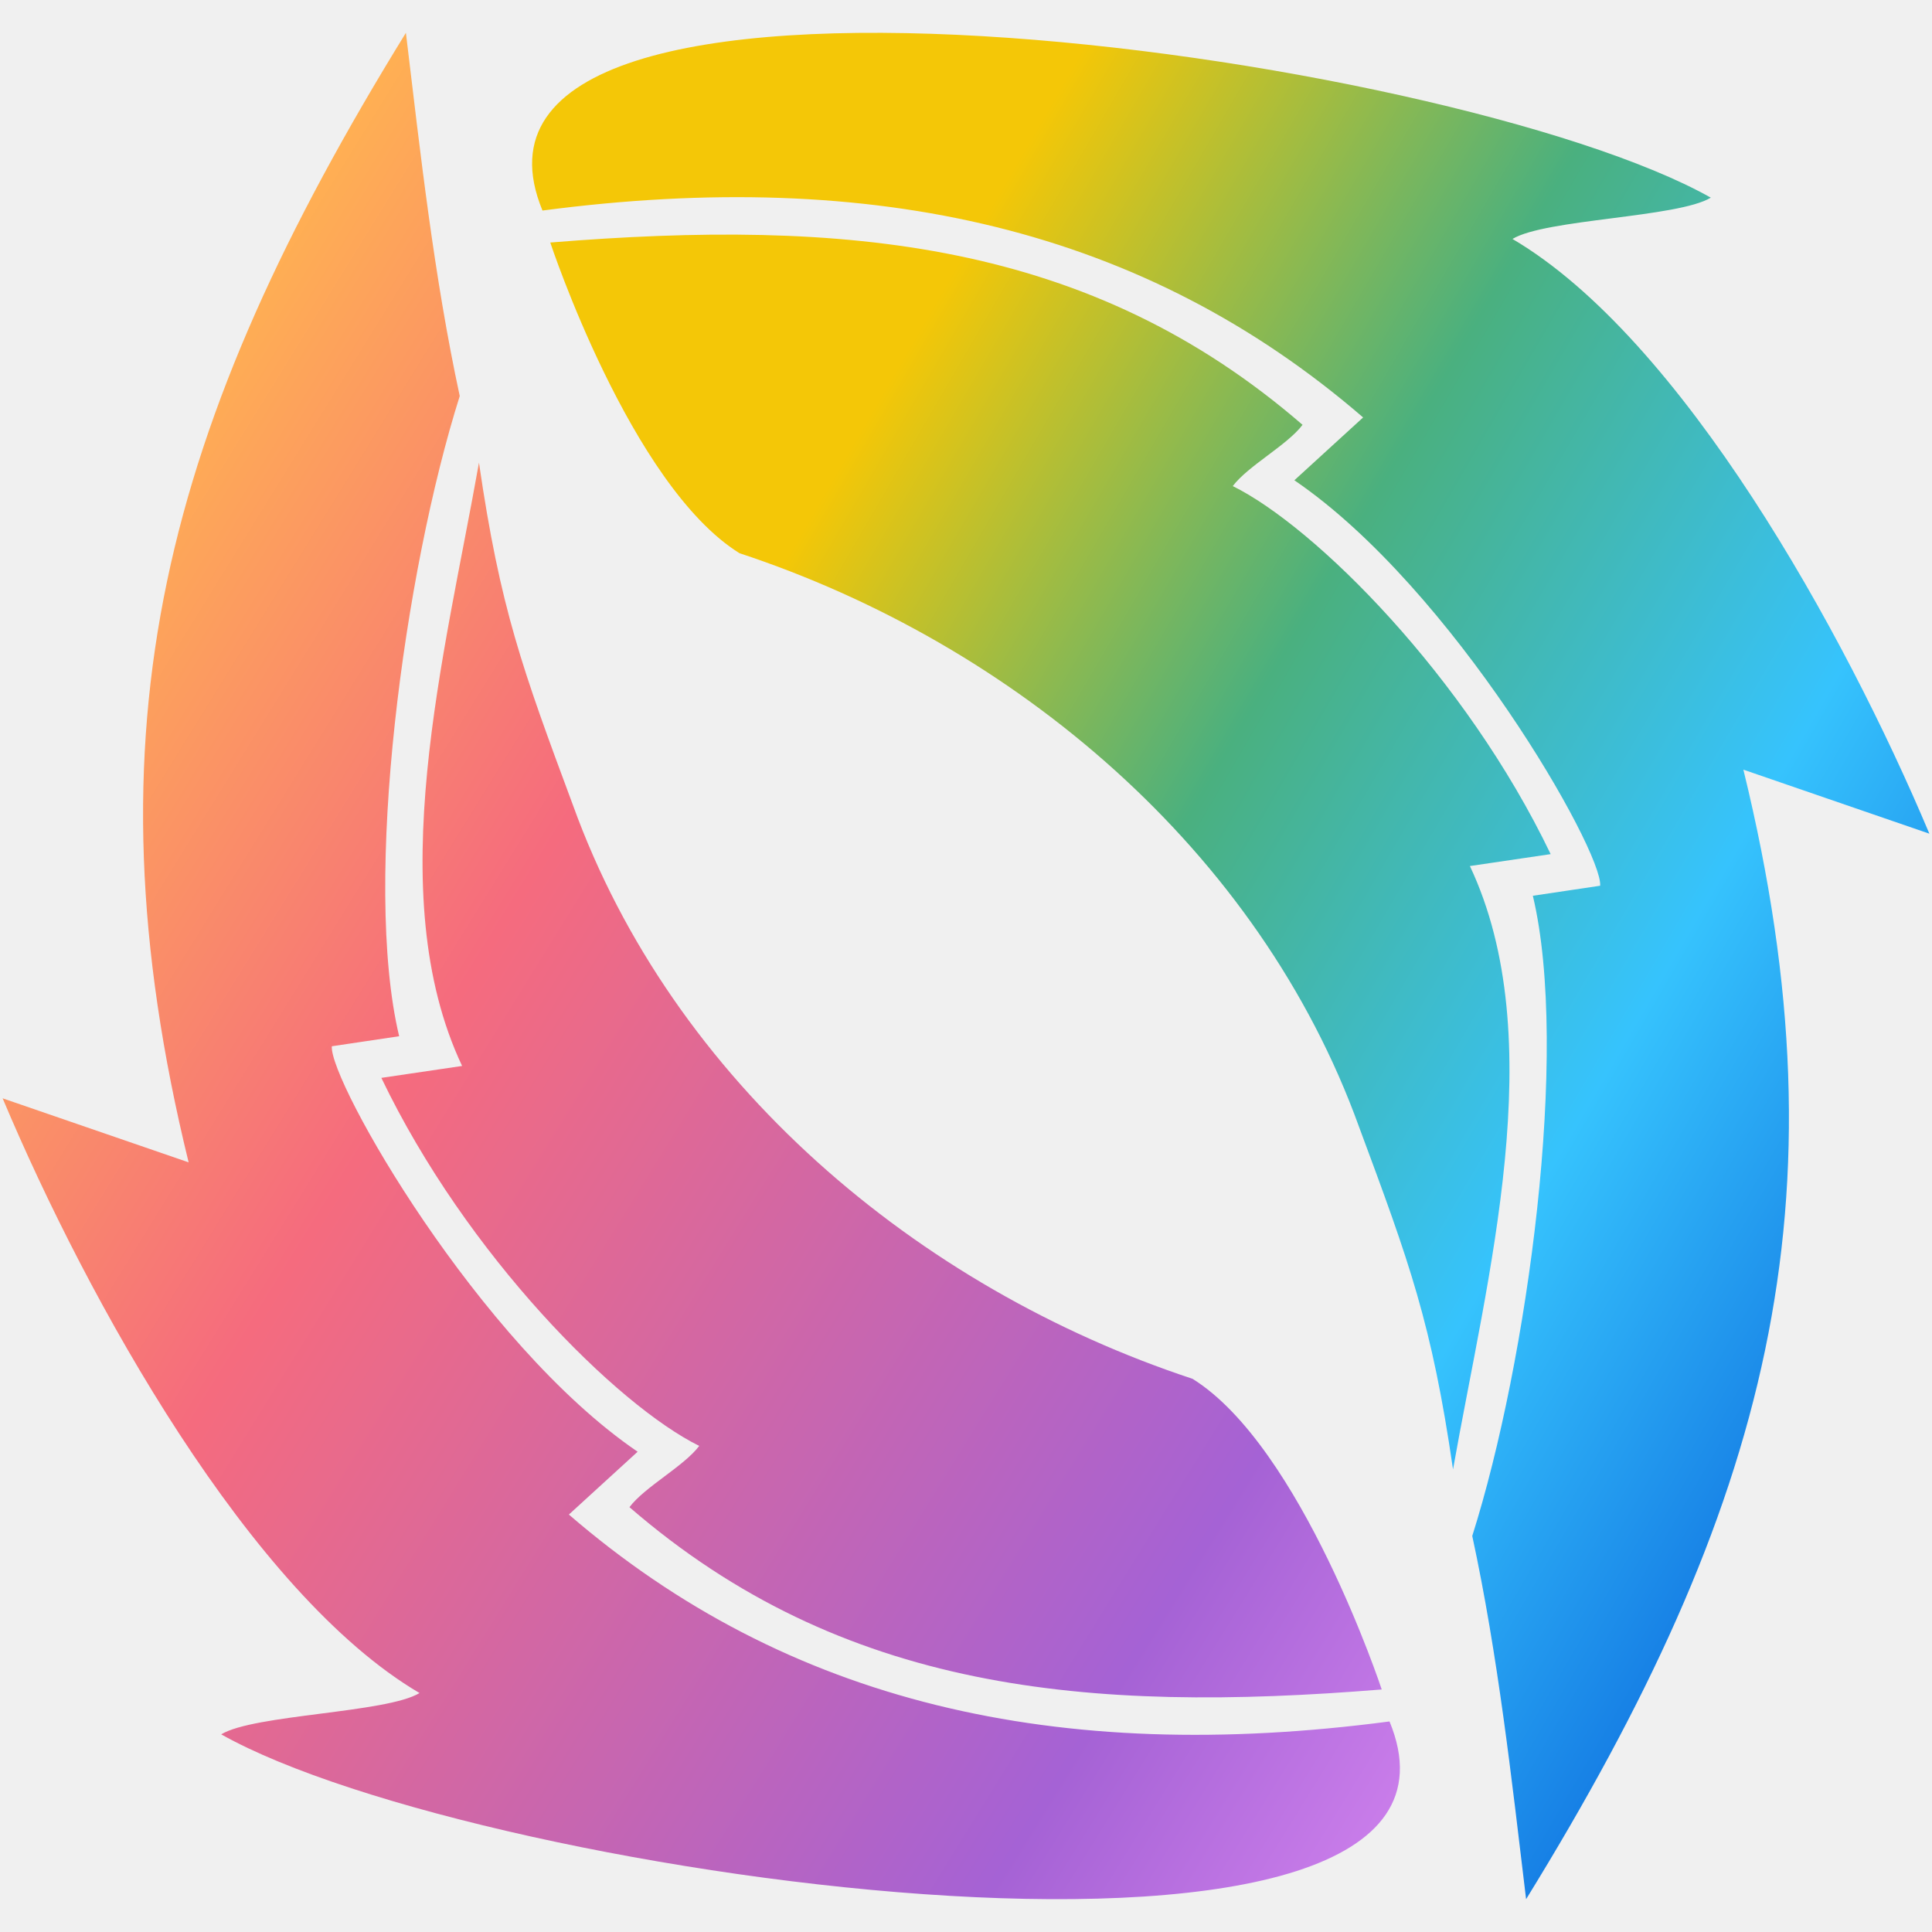
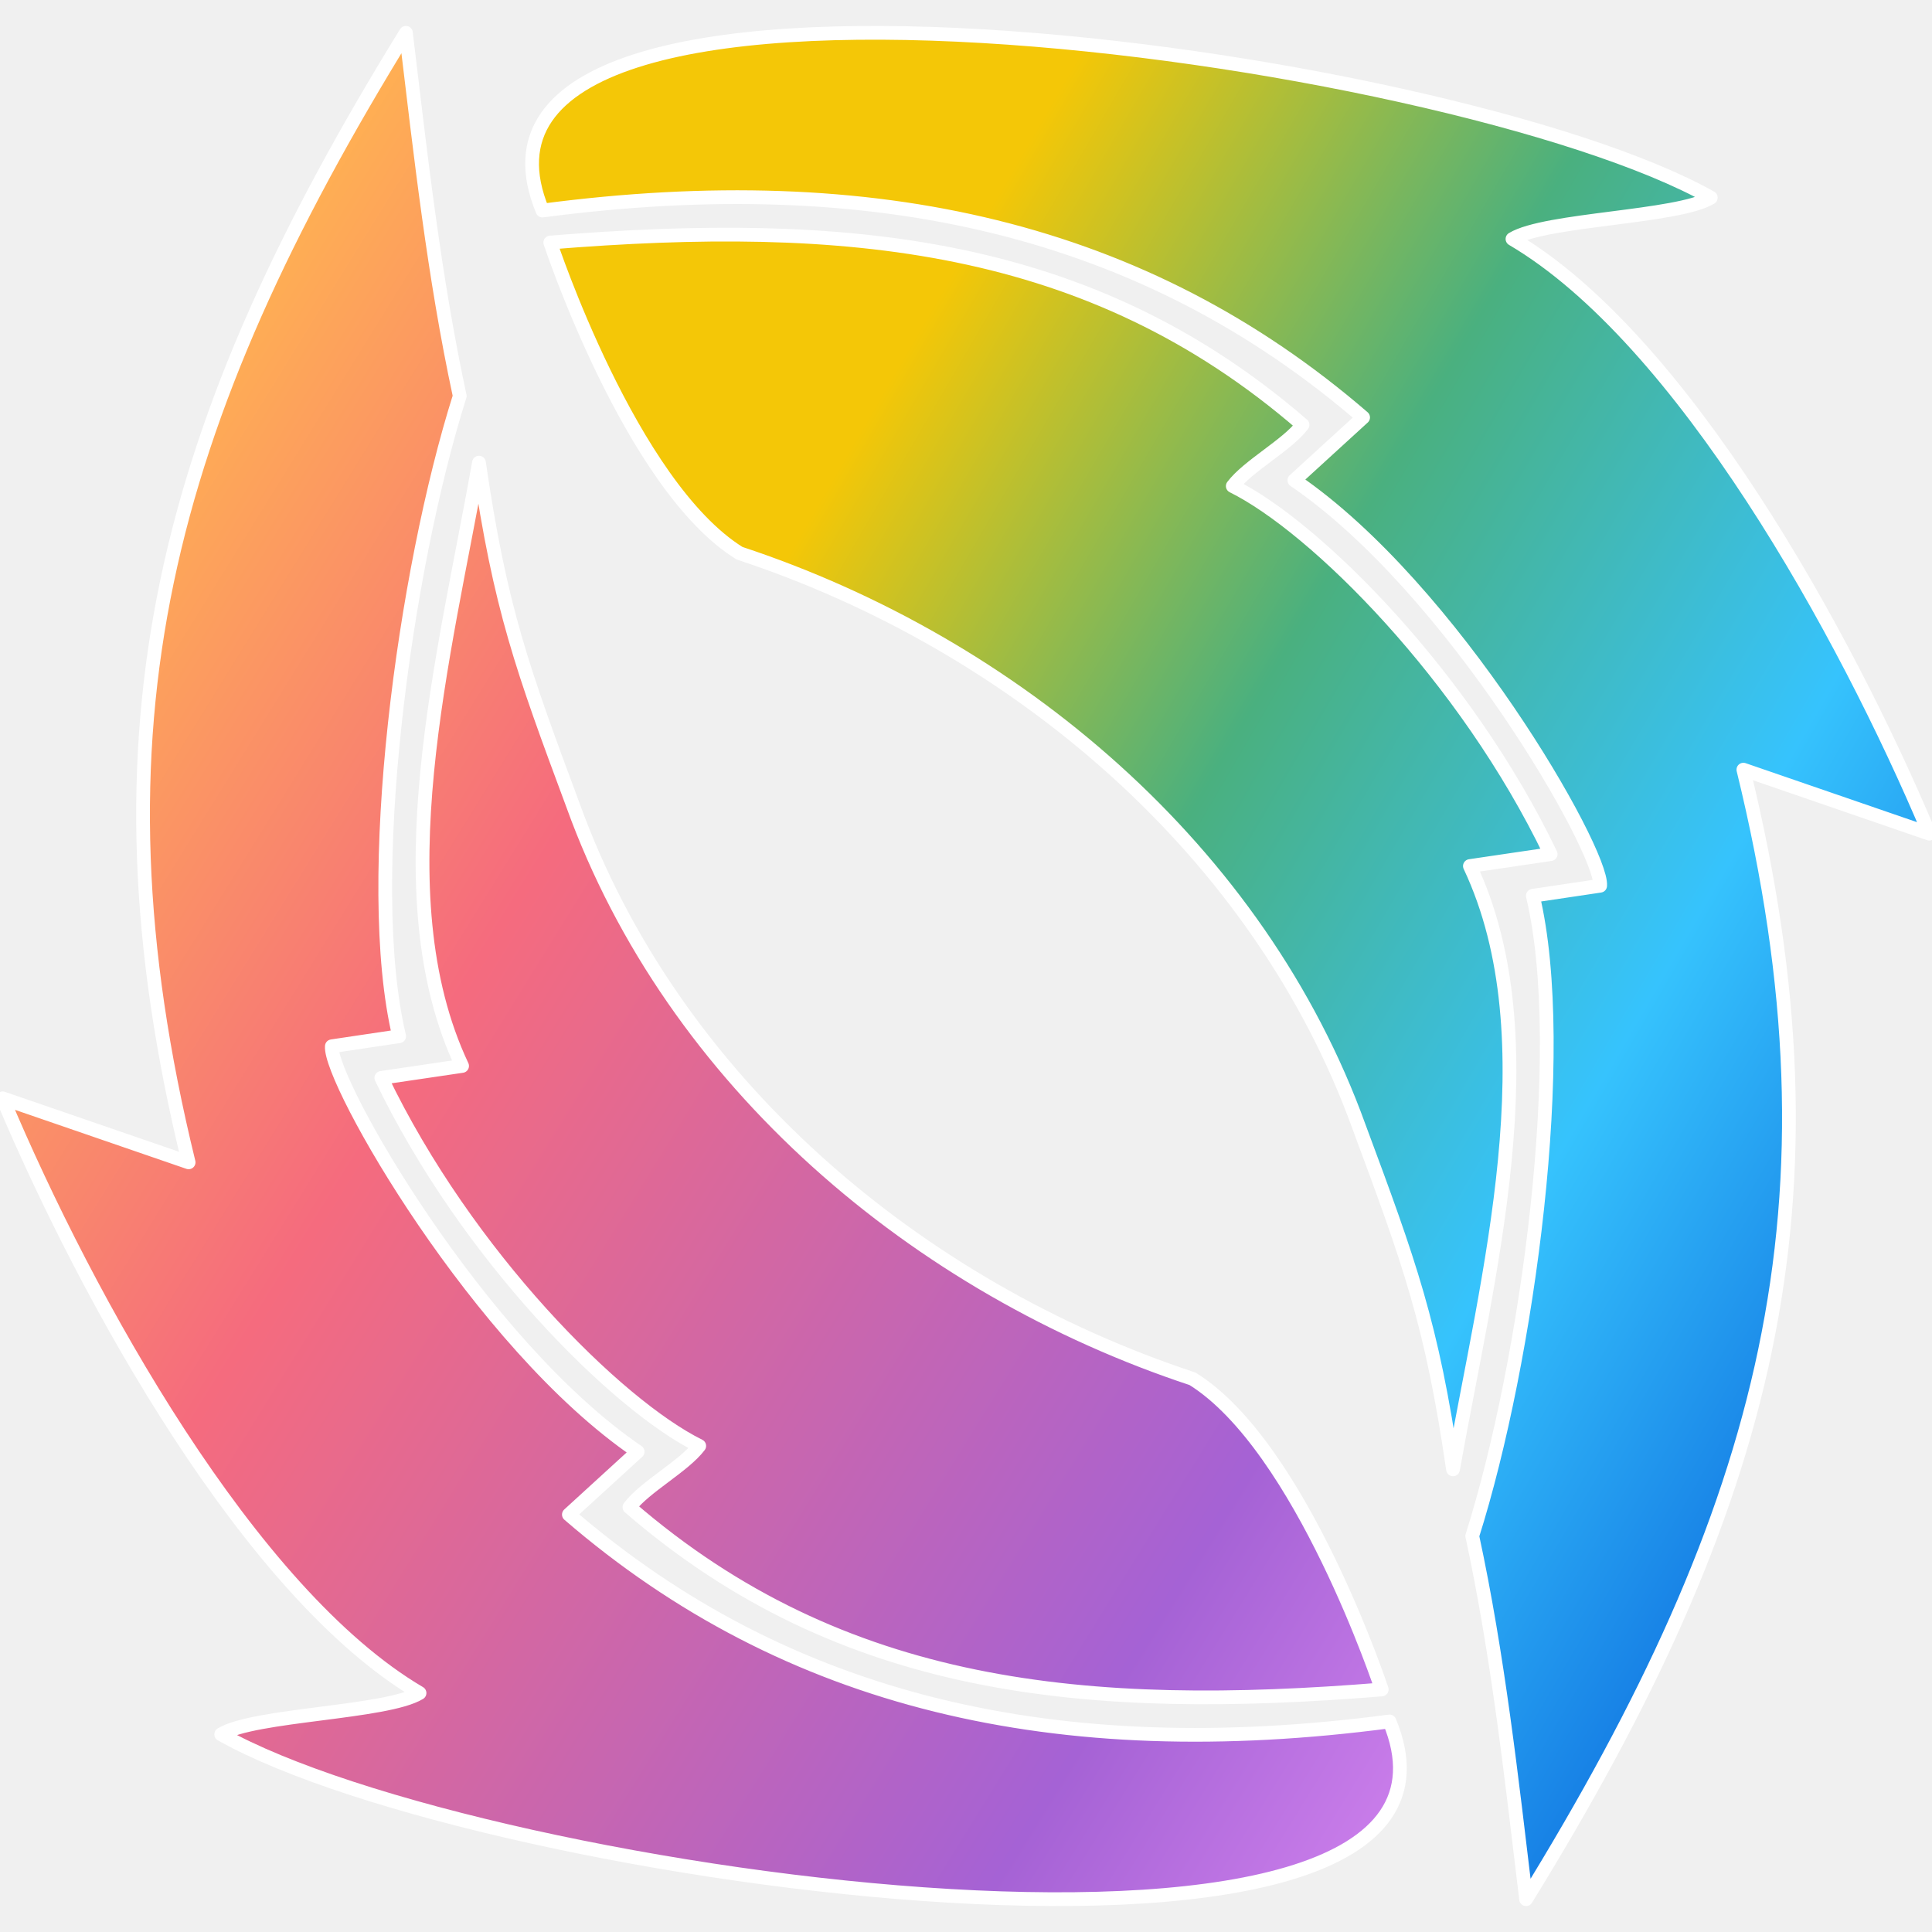
<svg xmlns="http://www.w3.org/2000/svg" xmlns:xlink="http://www.w3.org/1999/xlink" width="368.406mm" height="368.406mm" viewBox="0 0 368.406 368.406" version="1.1" id="svg5" xml:space="preserve">
  <defs id="defs2">
    <linearGradient id="linearGradient2">
      <stop style="stop-color:#f4c707;stop-opacity:1;" offset="0.275" id="stop20" />
      <stop style="stop-color:#4ab07f;stop-opacity:1;" offset="0.532" id="stop21" />
      <stop style="stop-color:#36c3fd;stop-opacity:1;" offset="0.795" id="stop22" />
      <stop style="stop-color:#147ae3;stop-opacity:1;" offset="1" id="stop23" />
    </linearGradient>
    <linearGradient id="linearGradient5">
      <stop style="stop-color:#ffb152;stop-opacity:1;" offset="0" id="stop5" />
      <stop style="stop-color:#f56b7e;stop-opacity:1;" offset="0.312" id="stop6" />
      <stop style="stop-color:#a562d5;stop-opacity:1;" offset="0.825" id="stop8" />
      <stop style="stop-color:#cb7eeb;stop-opacity:1;" offset="1" id="stop4" />
    </linearGradient>
    <linearGradient id="linearGradient2-1">
      <stop style="stop-color:#f4c707;stop-opacity:1;" offset="0.275" id="stop2" />
      <stop style="stop-color:#4ab07f;stop-opacity:1;" offset="0.532" id="stop3" />
      <stop style="stop-color:#36c3fd;stop-opacity:1;" offset="0.795" id="stop1" />
      <stop style="stop-color:#147ae3;stop-opacity:1;" offset="1" id="stop7" />
    </linearGradient>
    <linearGradient id="linearGradient2800">
      <stop style="stop-color:#88a6c1;stop-opacity:1" offset="0" id="stop2796" />
      <stop style="stop-color:#b8e2c4;stop-opacity:1;" offset="1" id="stop2798" />
    </linearGradient>
    <linearGradient id="linearGradient2794">
      <stop style="stop-color:#88a6c1;stop-opacity:1" offset="0" id="stop2790" />
      <stop style="stop-color:#b8e2c4;stop-opacity:1;" offset="1" id="stop2792" />
    </linearGradient>
    <linearGradient id="linearGradient2788">
      <stop style="stop-color:#88a6c1;stop-opacity:1" offset="0" id="stop2784" />
      <stop style="stop-color:#b8e2c4;stop-opacity:1;" offset="1" id="stop2786" />
    </linearGradient>
    <linearGradient id="linearGradient2782">
      <stop style="stop-color:#88a6c1;stop-opacity:1" offset="0" id="stop2778" />
      <stop style="stop-color:#b8e2c4;stop-opacity:1;" offset="1" id="stop2780" />
    </linearGradient>
    <linearGradient id="linearGradient29924">
      <stop style="stop-color:#88c19c;stop-opacity:1" offset="0" id="stop29920" />
      <stop style="stop-color:#ceb8e2;stop-opacity:1;" offset="1" id="stop29922" />
    </linearGradient>
    <linearGradient id="linearGradient25008">
      <stop style="stop-color:#88c19c;stop-opacity:1" offset="0" id="stop28056" />
      <stop style="stop-color:#e2bcb8;stop-opacity:1;" offset="1" id="stop28058" />
    </linearGradient>
    <linearGradient id="linearGradient25008-1">
      <stop style="stop-color:#88c19c;stop-opacity:1" offset="0" id="stop25004" />
      <stop style="stop-color:#e2bcb8;stop-opacity:1;" offset="1" id="stop25006" />
    </linearGradient>
    <filter style="color-interpolation-filters:sRGB" id="filter14936" x="-0.09" y="-0.057" width="1.2" height="1.121">
      <feFlood flood-opacity="0.498" flood-color="rgb(0,0,0)" result="flood" id="feFlood14926" />
      <feComposite in="flood" in2="SourceGraphic" operator="in" result="composite1" id="feComposite14928" />
      <feGaussianBlur in="composite1" stdDeviation="0.8" result="blur" id="feGaussianBlur14930" />
      <feOffset dx="1.8" dy="0.9" result="offset" id="feOffset14932" />
      <feComposite in="SourceGraphic" in2="offset" operator="over" result="composite2" id="feComposite14934" />
    </filter>
    <filter style="color-interpolation-filters:sRGB" id="filter17275" x="-0.308" y="-0.096" width="1.691" height="1.203">
      <feFlood flood-opacity="0.278" flood-color="rgb(0,0,0)" result="flood" id="feFlood17265" />
      <feComposite in="flood" in2="SourceGraphic" operator="in" result="composite1" id="feComposite17267" />
      <feGaussianBlur in="composite1" stdDeviation="0.8" result="blur" id="feGaussianBlur17269" />
      <feOffset dx="1.8" dy="0.9" result="offset" id="feOffset17271" />
      <feComposite in="SourceGraphic" in2="offset" operator="over" result="composite2" id="feComposite17273" />
    </filter>
    <filter style="color-interpolation-filters:sRGB" id="filter17287" x="-0.397" y="-0.126" width="1.89" height="1.268">
      <feFlood flood-opacity="0.278" flood-color="rgb(0,0,0)" result="flood" id="feFlood17277" />
      <feComposite in="flood" in2="SourceGraphic" operator="in" result="composite1" id="feComposite17279" />
      <feGaussianBlur in="composite1" stdDeviation="0.8" result="blur" id="feGaussianBlur17281" />
      <feOffset dx="1.8" dy="0.9" result="offset" id="feOffset17283" />
      <feComposite in="SourceGraphic" in2="offset" operator="over" result="composite2" id="feComposite17285" />
    </filter>
    <filter style="color-interpolation-filters:sRGB" id="filter17299" x="-0.451" y="-0.15" width="2.011" height="1.318">
      <feFlood flood-opacity="0.278" flood-color="rgb(0,0,0)" result="flood" id="feFlood17289" />
      <feComposite in="flood" in2="SourceGraphic" operator="in" result="composite1" id="feComposite17291" />
      <feGaussianBlur in="composite1" stdDeviation="0.8" result="blur" id="feGaussianBlur17293" />
      <feOffset dx="1.8" dy="0.9" result="offset" id="feOffset17295" />
      <feComposite in="SourceGraphic" in2="offset" operator="over" result="composite2" id="feComposite17297" />
    </filter>
    <filter style="color-interpolation-filters:sRGB" id="filter17311" x="-0.588" y="-0.204" width="2.317" height="1.432">
      <feFlood flood-opacity="0.278" flood-color="rgb(0,0,0)" result="flood" id="feFlood17301" />
      <feComposite in="flood" in2="SourceGraphic" operator="in" result="composite1" id="feComposite17303" />
      <feGaussianBlur in="composite1" stdDeviation="0.8" result="blur" id="feGaussianBlur17305" />
      <feOffset dx="1.8" dy="0.9" result="offset" id="feOffset17307" />
      <feComposite in="SourceGraphic" in2="offset" operator="over" result="composite2" id="feComposite17309" />
    </filter>
    <filter style="color-interpolation-filters:sRGB" id="filter14936-6" x="-0.09" y="-0.057" width="1.2" height="1.121">
      <feFlood flood-opacity="0.498" flood-color="rgb(0,0,0)" result="flood" id="feFlood14926-2" />
      <feComposite in="flood" in2="SourceGraphic" operator="in" result="composite1" id="feComposite14928-6" />
      <feGaussianBlur in="composite1" stdDeviation="0.8" result="blur" id="feGaussianBlur14930-1" />
      <feOffset dx="1.8" dy="0.9" result="offset" id="feOffset14932-8" />
      <feComposite in="SourceGraphic" in2="offset" operator="over" result="composite2" id="feComposite14934-7" />
    </filter>
    <filter style="color-interpolation-filters:sRGB" id="filter17275-9" x="-0.308" y="-0.096" width="1.691" height="1.203">
      <feFlood flood-opacity="0.278" flood-color="rgb(0,0,0)" result="flood" id="feFlood17265-2" />
      <feComposite in="flood" in2="SourceGraphic" operator="in" result="composite1" id="feComposite17267-0" />
      <feGaussianBlur in="composite1" stdDeviation="0.8" result="blur" id="feGaussianBlur17269-2" />
      <feOffset dx="1.8" dy="0.9" result="offset" id="feOffset17271-3" />
      <feComposite in="SourceGraphic" in2="offset" operator="over" result="composite2" id="feComposite17273-7" />
    </filter>
    <filter style="color-interpolation-filters:sRGB" id="filter17287-5" x="-0.397" y="-0.126" width="1.89" height="1.268">
      <feFlood flood-opacity="0.278" flood-color="rgb(0,0,0)" result="flood" id="feFlood17277-9" />
      <feComposite in="flood" in2="SourceGraphic" operator="in" result="composite1" id="feComposite17279-2" />
      <feGaussianBlur in="composite1" stdDeviation="0.8" result="blur" id="feGaussianBlur17281-2" />
      <feOffset dx="1.8" dy="0.9" result="offset" id="feOffset17283-8" />
      <feComposite in="SourceGraphic" in2="offset" operator="over" result="composite2" id="feComposite17285-9" />
    </filter>
    <filter style="color-interpolation-filters:sRGB" id="filter17299-7" x="-0.451" y="-0.15" width="2.011" height="1.318">
      <feFlood flood-opacity="0.278" flood-color="rgb(0,0,0)" result="flood" id="feFlood17289-3" />
      <feComposite in="flood" in2="SourceGraphic" operator="in" result="composite1" id="feComposite17291-6" />
      <feGaussianBlur in="composite1" stdDeviation="0.8" result="blur" id="feGaussianBlur17293-1" />
      <feOffset dx="1.8" dy="0.9" result="offset" id="feOffset17295-2" />
      <feComposite in="SourceGraphic" in2="offset" operator="over" result="composite2" id="feComposite17297-9" />
    </filter>
    <filter style="color-interpolation-filters:sRGB" id="filter17311-3" x="-0.588" y="-0.204" width="2.317" height="1.432">
      <feFlood flood-opacity="0.278" flood-color="rgb(0,0,0)" result="flood" id="feFlood17301-1" />
      <feComposite in="flood" in2="SourceGraphic" operator="in" result="composite1" id="feComposite17303-9" />
      <feGaussianBlur in="composite1" stdDeviation="0.8" result="blur" id="feGaussianBlur17305-4" />
      <feOffset dx="1.8" dy="0.9" result="offset" id="feOffset17307-7" />
      <feComposite in="SourceGraphic" in2="offset" operator="over" result="composite2" id="feComposite17309-8" />
    </filter>
    <linearGradient id="linearGradient15-5" gradientTransform="matrix(4.622675,0,0,6.174522,-2998.976,-3770.923)" x1="644.068" y1="682.311" x2="675.75" y2="682.311" gradientUnits="userSpaceOnUse" spreadMethod="pad">
      <stop style="stop-color:#afd7c3;stop-opacity:1;" offset="0" id="stop13" />
      <stop style="stop-color:#88a6c1;stop-opacity:1;" offset="1" id="stop14" />
    </linearGradient>
    <linearGradient xlink:href="#linearGradient2" id="linearGradient28" x1="-32.207" y1="625.178" x2="136.203" y2="527.183" gradientUnits="userSpaceOnUse" />
    <linearGradient xlink:href="#linearGradient5" id="linearGradient30" x1="-232.763" y1="498.699" x2="-72.162" y2="598.083" gradientUnits="userSpaceOnUse" />
  </defs>
  <g id="layer1" transform="translate(-185.3662,-828.8841)">
    <g id="g30" transform="translate(-13.68357,5.21425)">
-       <g id="g18" transform="matrix(1.81929,0,0,1.81929,633.4715,25.76861)">
-         <path id="path29787-6-9-9-4" style="font-variation-settings:normal;fill:url(#linearGradient30);fill-opacity:1;stroke:none;stroke-width:7.418;stroke-linecap:round;stroke-linejoin:round;stroke-miterlimit:4;stroke-dasharray:none;stroke-dashoffset:0;stroke-opacity:1;stop-color:#000000" d="m -196.243,442.019 c -25.263,40.977 -33.911,72.889 -22.773,118.389 l -19.495,-6.711 c 8.912,21.185 25.956,51.904 43.697,62.335 -3.45,2.096 -17.339,2.234 -20.789,4.329 27.291,15.368 135.518,30.225 122.457,-1.351 -34.856,4.591 -63.144,-1.943 -86.014,-21.686 2.925,-2.651 4.281,-3.933 7.206,-6.585 -16.668,-11.356 -32.347,-38.878 -32.051,-42.498 l 7.055,-1.051 c -3.867,-16.244 0.536,-48.735 6.351,-67.101 -2.705,-12.554 -4.112,-25.335 -5.644,-38.071 z m 7.66,45.051 c -3.582,20.232 -10.31,45.115 -1.769,63.235 l -8.464,1.249 c 8.929,18.619 24.677,34.304 33.319,38.576 -1.62,2.144 -5.694,4.276 -7.314,6.42 22.32,19.318 47.943,21.614 78.848,19.108 0,0 -8.415,-25.467 -19.833,-32.563 -28.845,-9.523 -54.477,-31.143 -64.94,-60.134 -5.297,-14.252 -7.626,-20.613 -9.848,-35.892 z" />
+       <g id="g18" transform="matrix(1.81929,0,0,1.81929,633.4715,25.76861)" style="stroke:#ffffff;stroke-opacity:1;stroke-width:1.44;stroke-dasharray:none">
+         <path id="path29787-6-9-9-4" style="font-variation-settings:normal;fill:url(#linearGradient30);fill-opacity:1;stroke:#ffffff;stroke-width:1.44;stroke-linecap:round;stroke-linejoin:round;stroke-miterlimit:4;stroke-dasharray:none;stroke-dashoffset:0;stroke-opacity:1;stop-color:#000000" d="m -196.243,442.019 c -25.263,40.977 -33.911,72.889 -22.773,118.389 l -19.495,-6.711 c 8.912,21.185 25.956,51.904 43.697,62.335 -3.45,2.096 -17.339,2.234 -20.789,4.329 27.291,15.368 135.518,30.225 122.457,-1.351 -34.856,4.591 -63.144,-1.943 -86.014,-21.686 2.925,-2.651 4.281,-3.933 7.206,-6.585 -16.668,-11.356 -32.347,-38.878 -32.051,-42.498 l 7.055,-1.051 c -3.867,-16.244 0.536,-48.735 6.351,-67.101 -2.705,-12.554 -4.112,-25.335 -5.644,-38.071 z m 7.66,45.051 c -3.582,20.232 -10.31,45.115 -1.769,63.235 l -8.464,1.249 c 8.929,18.619 24.677,34.304 33.319,38.576 -1.62,2.144 -5.694,4.276 -7.314,6.42 22.32,19.318 47.943,21.614 78.848,19.108 0,0 -8.415,-25.467 -19.833,-32.563 -28.845,-9.523 -54.477,-31.143 -64.94,-60.134 -5.297,-14.252 -7.626,-20.613 -9.848,-35.892 z" />
      </g>
-       <g id="g17" transform="matrix(1.81929,0,0,-1.81929,339.9165,1989.977)">
-         <path id="path29787-6-9-6-1-1" style="font-variation-settings:normal;fill:url(#linearGradient28);fill-opacity:1;stroke:none;stroke-width:7.418;stroke-linecap:round;stroke-linejoin:round;stroke-miterlimit:4;stroke-dasharray:none;stroke-dashoffset:0;stroke-opacity:1;stop-color:#000000" d="m 82.527,442.019 c 25.263,40.977 33.911,72.889 22.773,118.389 l 19.495,-6.711 c -8.912,21.185 -25.956,51.904 -43.697,62.335 3.45,2.096 17.339,2.234 20.789,4.329 -27.291,15.368 -135.518,30.225 -122.457,-1.351 34.856,4.591 63.144,-1.943 86.014,-21.686 -2.925,-2.651 -4.282,-3.933 -7.206,-6.585 16.667,-11.356 32.347,-38.878 32.051,-42.498 l -7.055,-1.051 c 3.867,-16.244 -0.536,-48.735 -6.351,-67.101 2.705,-12.554 4.112,-25.335 5.644,-38.071 z m -7.66,45.051 c 3.582,20.232 10.31,45.115 1.769,63.235 l 8.464,1.249 c -8.929,18.619 -24.677,34.304 -33.319,38.576 1.62,2.144 5.694,4.276 7.314,6.42 -22.32,19.318 -47.943,21.614 -78.848,19.108 0,0 8.415,-25.467 19.833,-32.563 C 28.924,573.573 54.556,551.953 65.019,522.961 c 5.297,-14.252 7.626,-20.613 9.848,-35.892 z" />
+       <g id="g17" transform="matrix(1.81929,0,0,-1.81929,339.9165,1989.977)" style="stroke:#ffffff;stroke-opacity:1;stroke-width:1.44;stroke-dasharray:none">
+         <path id="path29787-6-9-6-1-1" style="font-variation-settings:normal;fill:url(#linearGradient28);fill-opacity:1;stroke:#ffffff;stroke-width:1.44;stroke-linecap:round;stroke-linejoin:round;stroke-miterlimit:4;stroke-dasharray:none;stroke-dashoffset:0;stroke-opacity:1;stop-color:#000000" d="m 82.527,442.019 c 25.263,40.977 33.911,72.889 22.773,118.389 l 19.495,-6.711 c -8.912,21.185 -25.956,51.904 -43.697,62.335 3.45,2.096 17.339,2.234 20.789,4.329 -27.291,15.368 -135.518,30.225 -122.457,-1.351 34.856,4.591 63.144,-1.943 86.014,-21.686 -2.925,-2.651 -4.282,-3.933 -7.206,-6.585 16.667,-11.356 32.347,-38.878 32.051,-42.498 l -7.055,-1.051 c 3.867,-16.244 -0.536,-48.735 -6.351,-67.101 2.705,-12.554 4.112,-25.335 5.644,-38.071 z m -7.66,45.051 c 3.582,20.232 10.31,45.115 1.769,63.235 l 8.464,1.249 c -8.929,18.619 -24.677,34.304 -33.319,38.576 1.62,2.144 5.694,4.276 7.314,6.42 -22.32,19.318 -47.943,21.614 -78.848,19.108 0,0 8.415,-25.467 19.833,-32.563 C 28.924,573.573 54.556,551.953 65.019,522.961 c 5.297,-14.252 7.626,-20.613 9.848,-35.892 z" />
      </g>
    </g>
  </g>
  <style type="text/css" id="style1617">
	.st0{fill-rule:evenodd;clip-rule:evenodd;fill:#3B454E;}
	.st1{fill-rule:evenodd;clip-rule:evenodd;fill:#539EA1;}
	.st2{fill-rule:evenodd;clip-rule:evenodd;fill:#3C9BD6;}
	.st3{fill-rule:evenodd;clip-rule:evenodd;fill:#E94E3E;}
</style>
  <style type="text/css" id="style1617-0">
	.st0{fill-rule:evenodd;clip-rule:evenodd;fill:#3B454E;}
	.st1{fill-rule:evenodd;clip-rule:evenodd;fill:#539EA1;}
	.st2{fill-rule:evenodd;clip-rule:evenodd;fill:#3C9BD6;}
	.st3{fill-rule:evenodd;clip-rule:evenodd;fill:#E94E3E;}
</style>
</svg>
